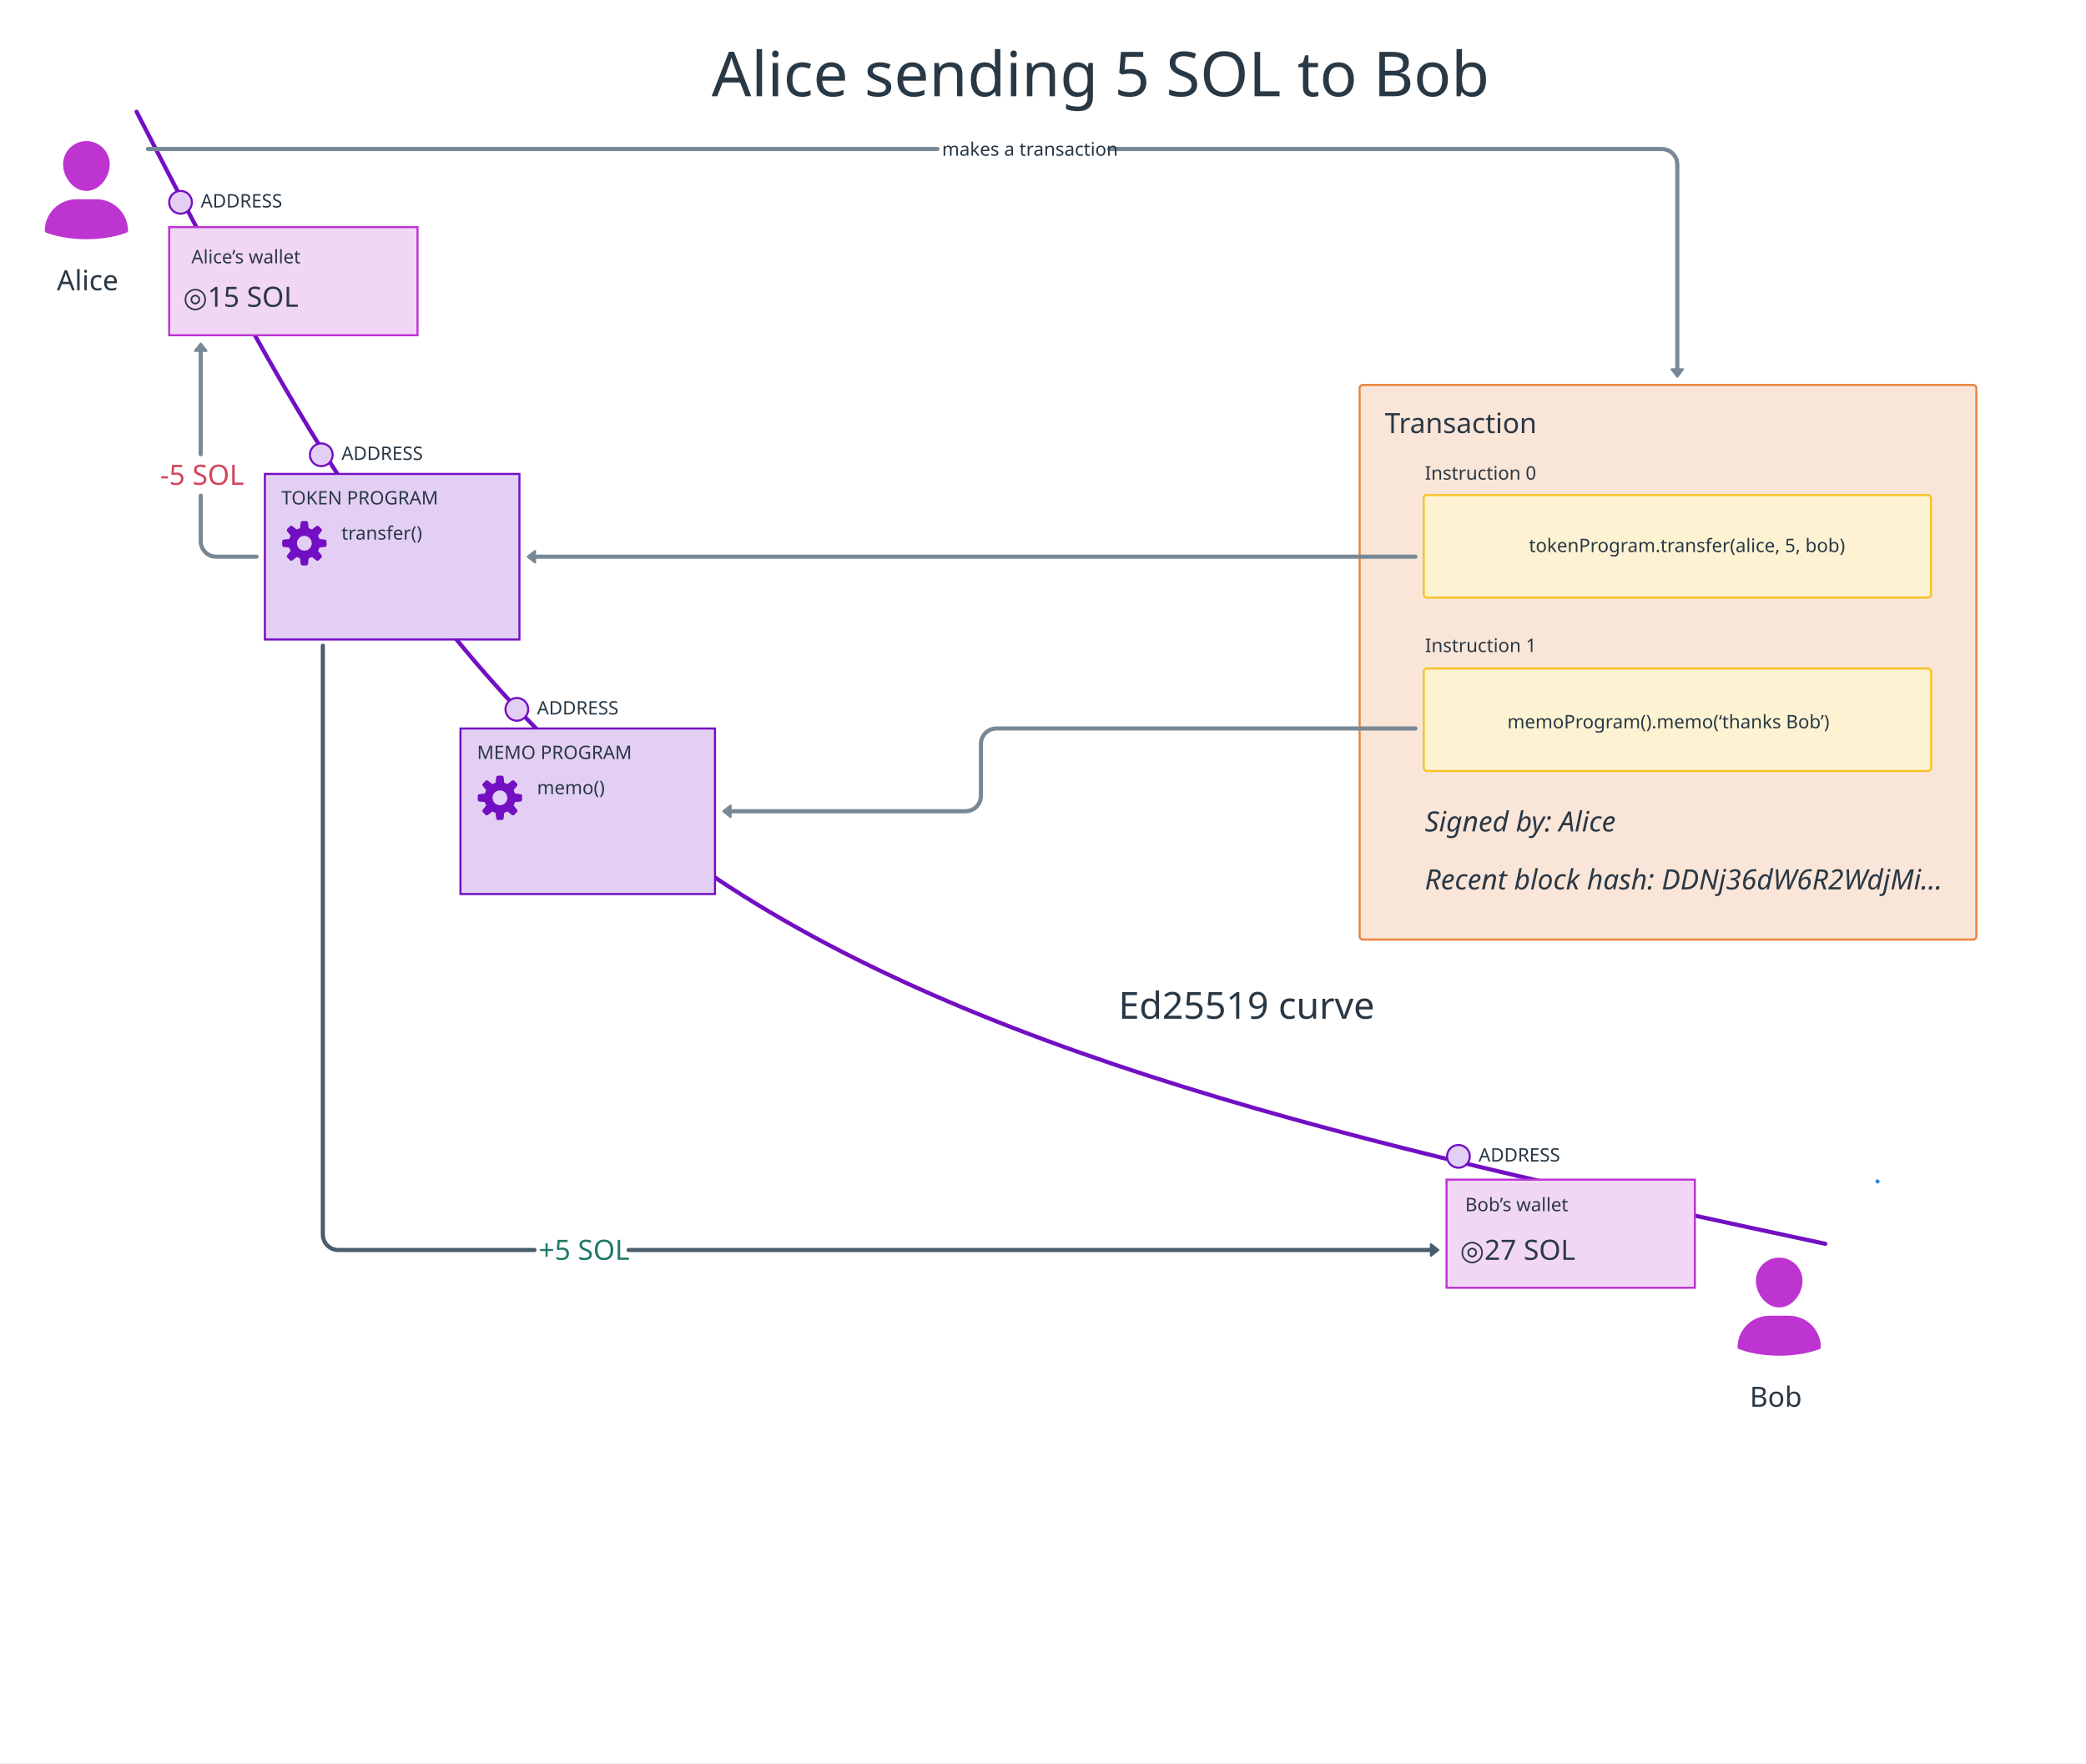
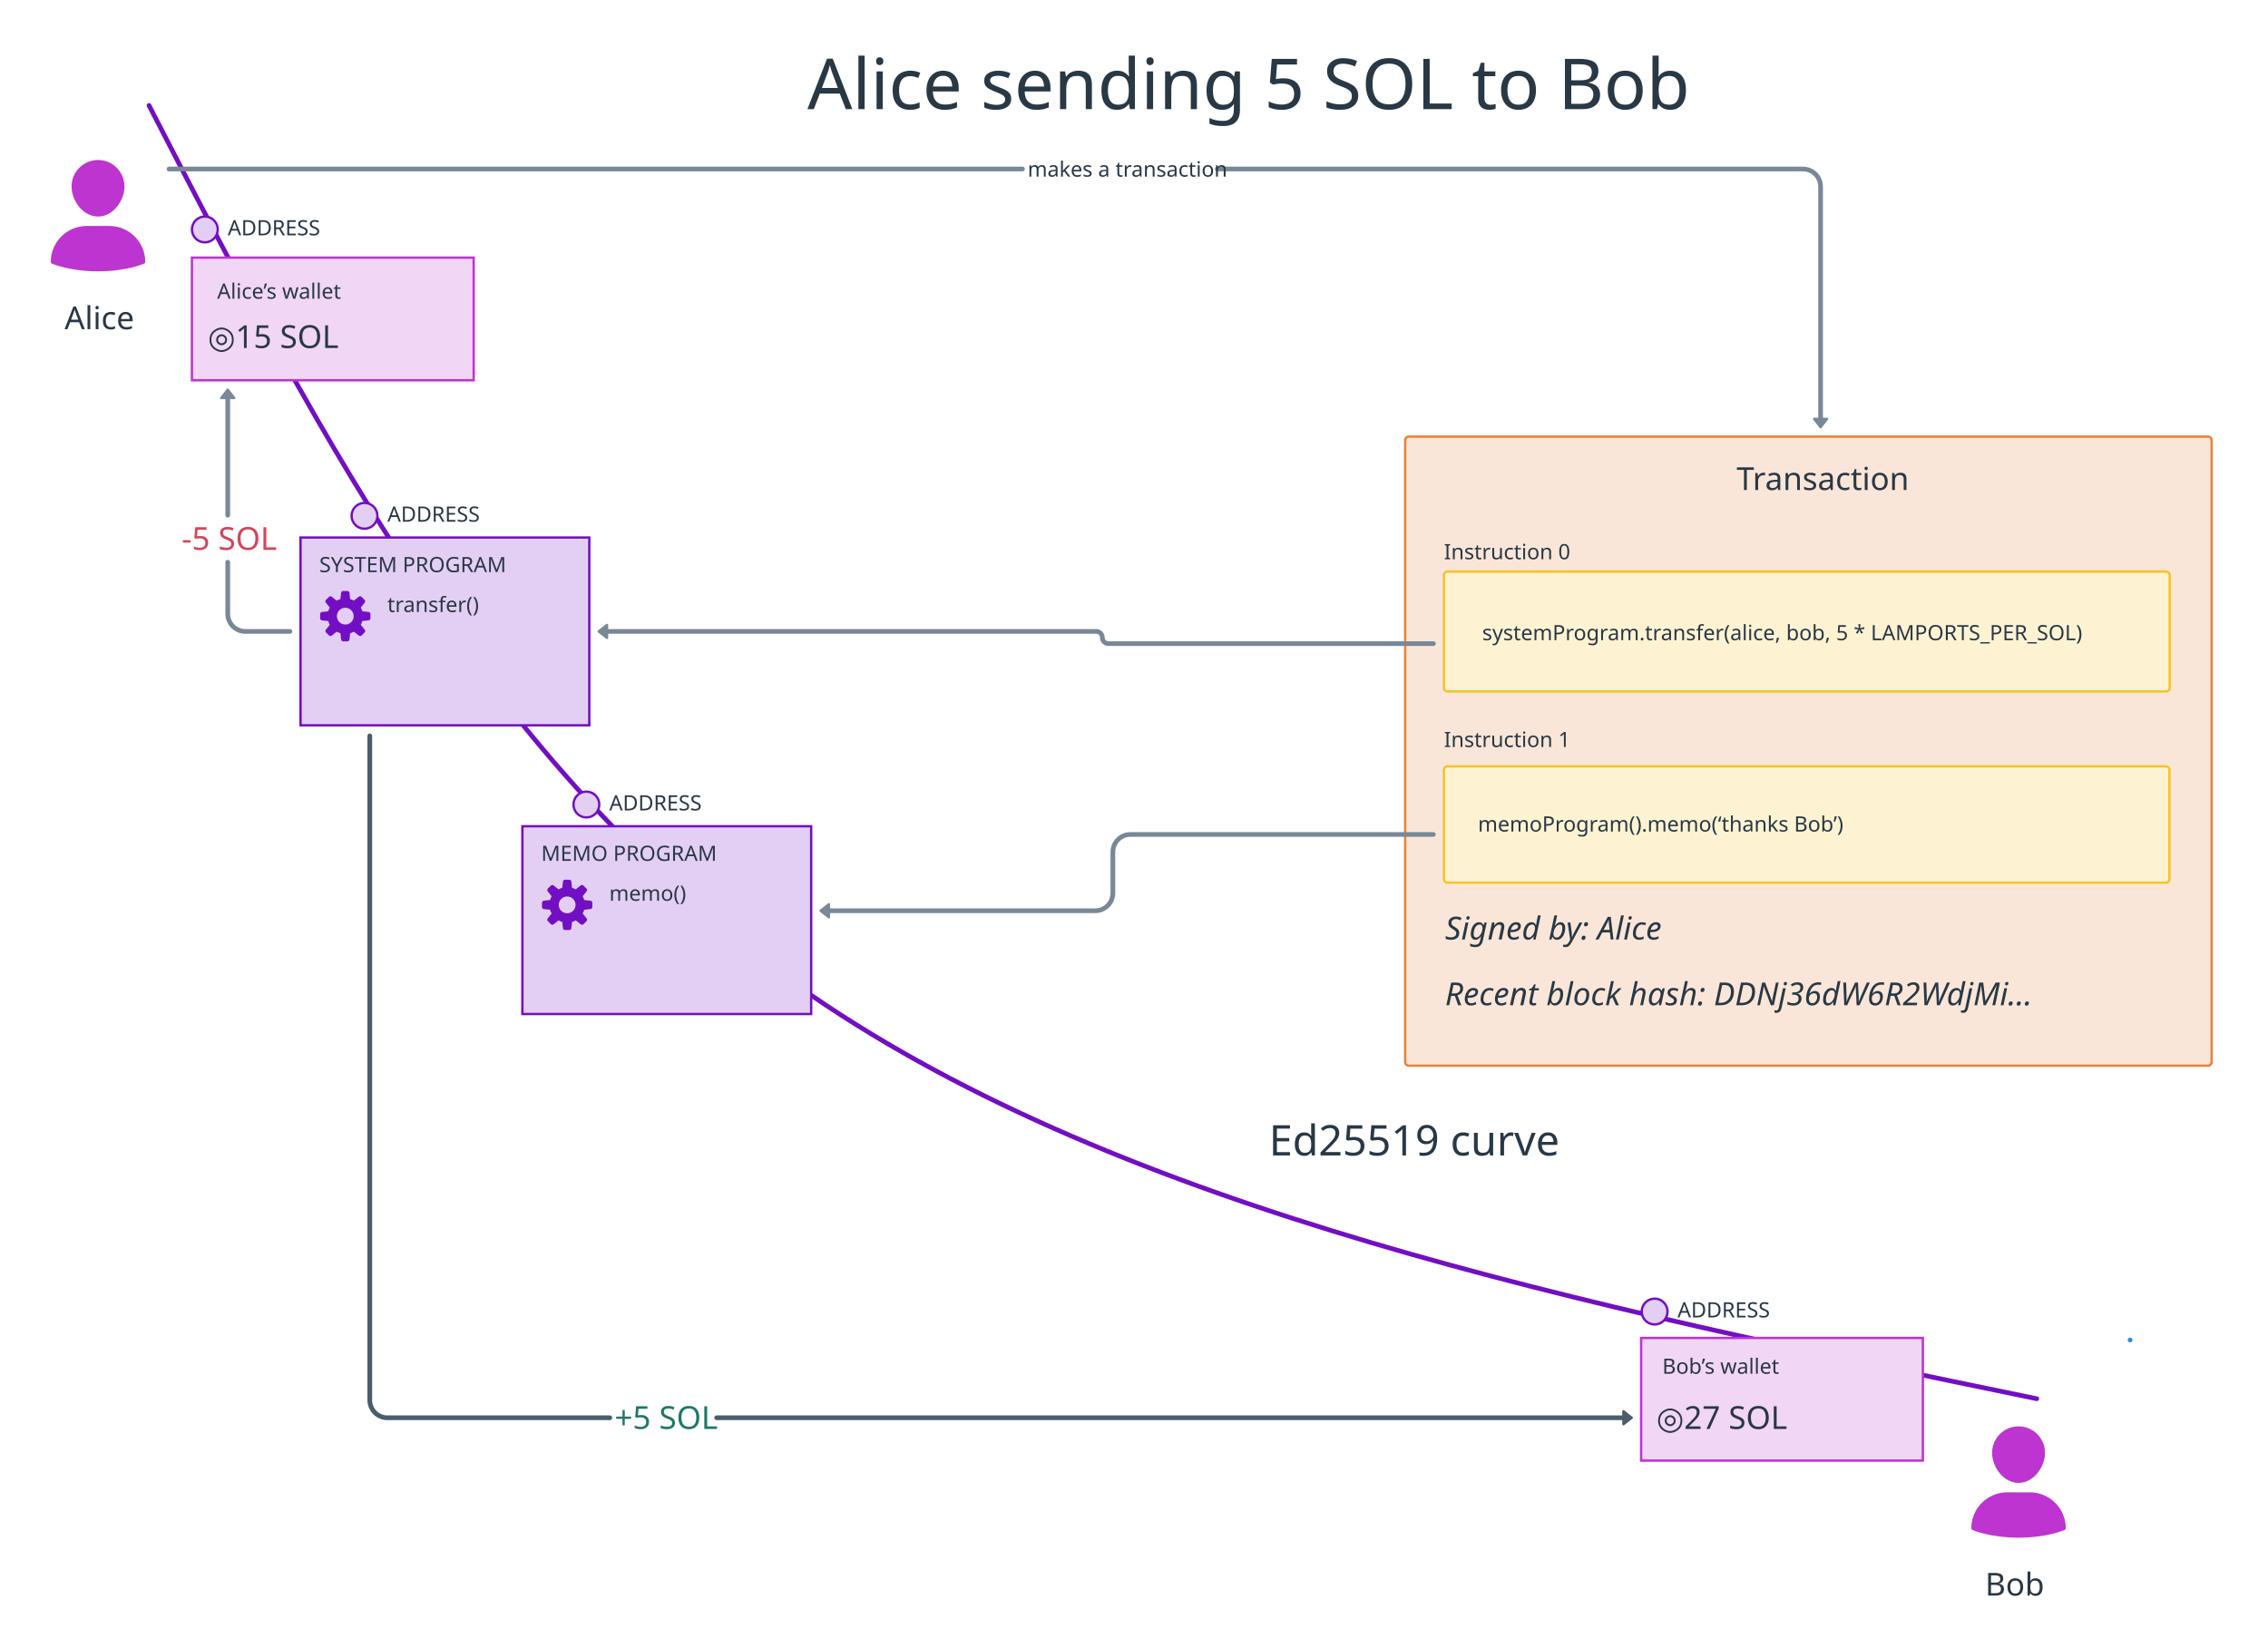
- <svg xmlns="http://www.w3.org/2000/svg" version="1.1" viewBox="264 -1320 2016 1704" width="2016px" height="1704px">
+ <svg xmlns="http://www.w3.org/2000/svg" version="1.1" viewBox="264 -1320 1932 1404" width="1932px" height="1404px">
  <defs>
    <style>@font-face{
    font-family:"DIN Next";
    font-weight: 400;
    src:url("https://whimsical.com/fonts/139e8e25-0eea-4cb4-a5d4-79048803e73d.eot?#iefix");
    src:url("https://whimsical.com/fonts/139e8e25-0eea-4cb4-a5d4-79048803e73d.eot?#iefix") format("eot"),url("https://whimsical.com/fonts/094b15e3-94bd-435b-a595-d40edfde661a.woff2") format("woff2"),url("https://whimsical.com/fonts/7e5fbe11-4858-4bd1-9ec6-a1d9f9d227aa.woff") format("woff"),url("https://whimsical.com/fonts/0f11eff9-9f05-46f5-9703-027c510065d7.ttf") format("truetype"),url("https://whimsical.com/fonts/48b61978-3f30-4274-823c-5cdcd1876918.svg#48b61978-3f30-4274-823c-5cdcd1876918") format("svg");
}
@font-face{
    font-family:"DIN Next";
    font-weight: 400;
    font-style: italic;
    src:url("https://whimsical.com/fonts/df24d5e8-5087-42fd-99b1-b16042d666c8.eot?#iefix");
    src:url("https://whimsical.com/fonts/df24d5e8-5087-42fd-99b1-b16042d666c8.eot?#iefix") format("eot"),url("https://whimsical.com/fonts/46251881-ffe9-4bfb-99c7-d6ce3bebaf3e.woff2") format("woff2"),url("https://whimsical.com/fonts/790ebbf2-62c5-4a32-946f-99d405f9243e.woff") format("woff"),url("https://whimsical.com/fonts/d28199e6-0f4a-42df-97f4-606701c6f75a.ttf") format("truetype"),url("https://whimsical.com/fonts/37a462c0-d86e-492c-b9ab-35e6bd417f6c.svg#37a462c0-d86e-492c-b9ab-35e6bd417f6c") format("svg");
}
@font-face{
    font-weight: 500;
    font-family:"DIN Next";
    src:url("https://whimsical.com/fonts/c5b058fc-55ce-4e06-a175-5c7d9a7e90f4.eot?#iefix");
    src:url("https://whimsical.com/fonts/c5b058fc-55ce-4e06-a175-5c7d9a7e90f4.eot?#iefix") format("eot"),url("https://whimsical.com/fonts/7b29ae40-30ff-4f99-a2b9-cde88669fa2f.woff2") format("woff2"),url("https://whimsical.com/fonts/bf73077c-e354-4562-a085-f4703eb1d653.woff") format("woff"),url("https://whimsical.com/fonts/0ffa6947-5317-4d07-b525-14d08a028821.ttf") format("truetype"),url("https://whimsical.com/fonts/9e423e45-5450-4991-a157-dbe6cf61eb4e.svg#9e423e45-5450-4991-a157-dbe6cf61eb4e") format("svg");
}
@font-face{
    font-family:"DIN Next";
    font-weight: 500;
    font-style: italic;
    src:url("https://whimsical.com/fonts/9897c008-fd65-48a4-afc7-36de2fea97b9.eot?#iefix");
    src:url("https://whimsical.com/fonts/9897c008-fd65-48a4-afc7-36de2fea97b9.eot?#iefix") format("eot"),url("https://whimsical.com/fonts/c7717981-647d-4b76-8817-33062e42d11f.woff2") format("woff2"),url("https://whimsical.com/fonts/b852cd4c-1255-40b1-a2be-73a9105b0155.woff") format("woff"),url("https://whimsical.com/fonts/821b00ad-e741-4e2d-af1a-85594367c8a2.ttf") format("truetype"),url("https://whimsical.com/fonts/d3e3b689-a6b0-45f2-b279-f5e194f87409.svg#d3e3b689-a6b0-45f2-b279-f5e194f87409") format("svg");
}
@font-face{
    font-weight: 700;
    font-family:"DIN Next";
    src:url("https://whimsical.com/fonts/81cd3b08-fd39-4ae3-8d05-9d24709eba84.eot?#iefix");
    src:url("https://whimsical.com/fonts/81cd3b08-fd39-4ae3-8d05-9d24709eba84.eot?#iefix") format("eot"),url("https://whimsical.com/fonts/31704504-4671-47a6-a61e-397f07410d91.woff2") format("woff2"),url("https://whimsical.com/fonts/b8a280da-481f-44a0-8d9c-1bc64bd7227c.woff") format("woff"),url("https://whimsical.com/fonts/276d122a-0fab-447b-9fc0-5d7fb0eafce2.ttf") format("truetype"),url("https://whimsical.com/fonts/8fb8273a-8213-4928-808b-b5bfaf3fd7e9.svg#8fb8273a-8213-4928-808b-b5bfaf3fd7e9") format("svg");
}
@font-face{
    font-family:"DIN Next";
    font-weight: 700;
    font-style: italic;
    src:url("https://whimsical.com/fonts/00cc6df3-ed32-4004-8dd8-1c576600a408.eot?#iefix");
    src:url("https://whimsical.com/fonts/00cc6df3-ed32-4004-8dd8-1c576600a408.eot?#iefix") format("eot"),url("https://whimsical.com/fonts/4132c4c8-680c-4d6d-9251-a2da38503bbd.woff2") format("woff2"),url("https://whimsical.com/fonts/366401fe-6df4-47be-8f55-8a411cff0dd2.woff") format("woff"),url("https://whimsical.com/fonts/dbe4f7ba-fc16-44a6-a577-571620e9edaf.ttf") format("truetype"),url("https://whimsical.com/fonts/f874edca-ee87-4ccf-8b1d-921fbc3c1c36.svg#f874edca-ee87-4ccf-8b1d-921fbc3c1c36") format("svg");
}

@font-face {
    font-family: 'PFDINMonoPro';
    src:url('https://whimsical.com/fonts/PFDINMonoPro-Regular.woff') format('woff');
    font-weight: 400;
}
@font-face {
    font-family: 'PFDINMonoPro';
    src:url('https://whimsical.com/fonts/PFDINMonoPro-Italic.woff') format('woff');
    font-style: italic;
    font-weight: 400;
}
@font-face {
    font-family: 'PFDINMonoPro';
    src:url('https://whimsical.com/fonts/PFDINMonoPro-Bold.woff') format('woff');
    font-weight: 700;
}
@font-face {
    font-family: 'PFDINMonoPro';
    src:url('https://whimsical.com/fonts/PFDINMonoPro-BoldItalic.woff') format('woff');
    font-style: italic;
    font-weight: 700;
}
* {-webkit-font-smoothing: auto; -moz-osx-font-smoothing: auto;}@media print { svg { width: 100%; height: 100%; } }</style>
    <g>
      <filter id="white-fill-shadow" y="-50%" height="200%">
        <feDropShadow dx="0" dy="2" stdDeviation="6" flood-opacity="0.03" flood-color="#000000" />
      </filter>
      <filter id="light-gray-fill-shadow" y="-50%" height="200%">
        <feDropShadow dx="0" dy="2" stdDeviation="6" flood-opacity="0.09" flood-color="#000000" />
      </filter>
      <filter id="yellow-fill-shadow" y="-50%" height="200%">
        <feDropShadow dx="0" dy="2" stdDeviation="6" flood-opacity="0.12" flood-color="#000000" />
      </filter>
      <filter id="fill-shadow" y="-50%" height="200%">
        <feDropShadow dx="0" dy="2" stdDeviation="6" flood-opacity="0.16" flood-color="#000000" />
      </filter>
      <filter id="frame-shadow" y="-50%" height="200%">
        <feDropShadow dx="0" dy="3" stdDeviation="8" flood-opacity="0.06" flood-color="#000000" />
      </filter>
      <filter id="button-shadow" y="-50%" height="200%">
        <feDropShadow dx="0" dy="2" stdDeviation="6" flood-opacity="0.03" flood-color="#000000" />
      </filter>
      <filter id="button-hover-shadow" y="-50%" height="200%">
        <feDropShadow dx="0" dy="2" stdDeviation="6" flood-opacity="0.08" flood-color="#000000" />
      </filter>
      <filter id="badge-shadow" y="-50%" height="200%">
        <feDropShadow dx="0" dy="2" stdDeviation="6" flood-opacity="0.08" flood-color="#000000" />
      </filter>
    </g>
  </defs>
  <g>
-     <rect x="264" y="-1320" width="2016" height="1704" fill="#FFFFFF" filter="url(#frame-shadow)" />
-     <rect x="264" y="-1320" width="2016" height="1704" fill="#FFFFFF" />
-     <svg x="264" y="-1320" width="2016" height="1704" viewBox="264 -1320 2016 1704">
-       <g>
-         <g>
-           <path d="M396,-1212c143.5,278.833 287,557.667 559,740c272,182.333 672.5,268.167 1073,354" fill="none" stroke="#730FC3" stroke-linecap="round" stroke-linejoin="round" stroke-width="4" />
+     <rect x="264" y="-1320" width="1932" height="1404" fill="#FFFFFF" filter="url(#frame-shadow)" />
+     <rect x="264" y="-1320" width="1932" height="1404" fill="#FFFFFF" />
+     <svg x="264" y="-1320" width="1932" height="1404" viewBox="264 -1320 1932 1404">
+       <g>
+         <g>
+           <path d="M390.958,-1230.125c147.972,287.293 296.069,574.479 564.042,758.125c268.025,183.681 655.972,263.783 1044.021,343.798" fill="none" stroke="#730FC3" stroke-linecap="round" stroke-linejoin="round" stroke-width="4" />
        </g>
      </g>
      <g>
        <g class="content">
          <g>
            <g>
              <g>
                <g>
                  <g />
                  <text fill="#293845" hover-props="{}">
                    <tspan x="1345" y="-335.5" font-family="DIN Next, system-ui, sans-serif" font-size="36" font-style="normal" font-weight="normal">Ed25519 curve</tspan>
                  </text>
                </g>
              </g>
            </g>
          </g>
        </g>
      </g>
      <g>
        <g class="content">
          <g>
            <g>
              <g>
                <g>
                  <g />
                  <text fill="#293845" hover-props="{}">
                    <tspan x="445" y="-1065.5" font-family="DIN Next, system-ui, sans-serif" font-size="18" font-style="normal" font-weight="normal">Alice’s wallet</tspan>
                  </text>
                </g>
              </g>
            </g>
          </g>
        </g>
      </g>
      <g>
        <g>
          <g>
            <g>
              <g>
                <g>
                  <g>
                    <g>
                      <g>
                        <g>
                          <rect width="246" height="160" x="520" y="-862" stroke="#730FC3" stroke-width="2" fill="#e3cff3" />
                        </g>
                      </g>
                      <g>
                        <g class="content">
                          <g>
                            <g>
                              <g>
                                <g>
                                  <g />
                                  <text fill="#293845" hover-props="{}">
-                                     <tspan x="536" y="-832.5" font-family="DIN Next, system-ui, sans-serif" font-size="18" font-style="normal" font-weight="normal">TOKEN PROGRAM</tspan>
+                                     <tspan x="536" y="-832.5" font-family="DIN Next, system-ui, sans-serif" font-size="18" font-style="normal" font-weight="normal">SYSTEM PROGRAM</tspan>
                                  </text>
                                </g>
                              </g>
                            </g>
                          </g>
                        </g>
                      </g>
                    </g>
                  </g>
                  <g>
                    <g>
                      <g transform="translate(536.6833 -816.45) rotate(0 21.45 21.45)">
                        <svg id="sdef6c546-51b2-4d14-bac0-9a5993538058" width="42.9" height="42.9" viewBox="0 0 12 12" data-icon-name="cogwheel" data-icon-partition="g12-1" data-icon-color="#730FC3">
                          <style>#sdef6c546-51b2-4d14-bac0-9a5993538058 *[fill='#444444'], #sdef6c546-51b2-4d14-bac0-9a5993538058 *[fill='#444'] {fill:#730FC3;}#sdef6c546-51b2-4d14-bac0-9a5993538058 *[stroke='#444444'], #sdef6c546-51b2-4d14-bac0-9a5993538058 *[stroke='#444'] {stroke:#730FC3;}</style>
                          <g>
                            <path d="M11.555,5l-1.486-.165a4.223,4.223,0,0,0-.37-.893l.934-1.168a.5.5,0,0,0-.037-.666L9.889,1.4a.5.5,0,0,0-.666-.037L8.055,2.3a4.223,4.223,0,0,0-.893-.37L7,.445A.5.5,0,0,0,6.5,0h-1A.5.5,0,0,0,5,.445L4.838,1.931a4.223,4.223,0,0,0-.893.37L2.777,1.367a.5.5,0,0,0-.666.037L1.4,2.111a.5.5,0,0,0-.037.666L2.3,3.945a4.223,4.223,0,0,0-.37.893L.445,5A.5.5,0,0,0,0,5.5v1A.5.5,0,0,0,.445,7l1.486.165a4.223,4.223,0,0,0,.37.893L1.367,9.223a.5.5,0,0,0,.037.666l.707.707a.5.5,0,0,0,.666.037L3.945,9.7a4.223,4.223,0,0,0,.893.37L5,11.555A.5.5,0,0,0,5.5,12h1a.5.5,0,0,0,.5-.445l.165-1.486a4.223,4.223,0,0,0,.893-.37l1.168.934a.5.5,0,0,0,.666-.037l.707-.707a.5.5,0,0,0,.037-.666L9.7,8.055a4.223,4.223,0,0,0,.37-.893L11.555,7A.5.5,0,0,0,12,6.5v-1A.5.5,0,0,0,11.555,5ZM6,8A2,2,0,1,1,8,6,2,2,0,0,1,6,8Z" fill="#444" />
                          </g>
                        </svg>
                      </g>
                    </g>
                  </g>
                  <g>
                    <g class="content">
                      <g>
                        <g>
                          <g>
                            <g>
                              <g />
                              <text fill="#293845" hover-props="{}">
                                <tspan x="594" y="-798.5" font-family="DIN Next, system-ui, sans-serif" font-size="18" font-style="normal" font-weight="normal">transfer()</tspan>
                              </text>
                            </g>
                          </g>
                        </g>
                      </g>
                    </g>
                  </g>
                </g>
              </g>
            </g>
          </g>
          <g>
            <g>
              <g>
                <g class="content">
                  <g>
                    <g>
                      <g>
                        <g>
                          <g />
                          <text fill="#293845" hover-props="{}">
                            <tspan x="594" y="-875.5" font-family="DIN Next, system-ui, sans-serif" font-size="18" font-style="normal" font-weight="normal">ADDRESS</tspan>
                          </text>
                        </g>
                      </g>
                    </g>
                  </g>
                </g>
              </g>
              <g>
                <g>
                  <ellipse stroke="#730FC3" stroke-width="2" fill="#e3cff3" cx="574.5" cy="-880.5" rx="11" ry="11" />
                </g>
              </g>
            </g>
          </g>
        </g>
      </g>
      <g>
        <g>
          <rect width="240" height="104.5" x="1662" y="-180" stroke="#BD34D1" stroke-width="2" fill="#f2d6f6" />
        </g>
        <g>
          <g>
            <g class="content">
              <g>
                <g>
                  <g>
                    <g>
                      <g />
                      <text fill="#293845" hover-props="{}">
                        <tspan x="1675" y="-102.5" font-family="DIN Next, system-ui, sans-serif" font-size="27" font-style="normal" font-weight="normal">◎27 SOL</tspan>
                      </text>
                    </g>
                  </g>
                </g>
              </g>
            </g>
          </g>
          <g>
            <g class="content">
              <g>
                <g>
                  <g>
                    <g>
                      <g />
                      <text fill="#293845" hover-props="{}">
                        <tspan x="1680" y="-149.5" font-family="DIN Next, system-ui, sans-serif" font-size="18" font-style="normal" font-weight="normal">Bob’s wallet</tspan>
                      </text>
                    </g>
                  </g>
                </g>
              </g>
            </g>
          </g>
        </g>
      </g>
      <g>
        <g>
          <g>
            <g class="content">
              <g>
                <g>
                  <g>
                    <g>
                      <g />
                      <text fill="#293845" hover-props="{}">
                        <tspan x="1693" y="-197.5" font-family="DIN Next, system-ui, sans-serif" font-size="18" font-style="normal" font-weight="normal">ADDRESS</tspan>
                      </text>
                    </g>
                  </g>
                </g>
              </g>
            </g>
          </g>
          <g>
            <g>
              <ellipse stroke="#730FC3" stroke-width="2" fill="#e3cff3" cx="1673.5" cy="-202.5" rx="11" ry="11" />
            </g>
          </g>
        </g>
      </g>
      <g>
        <g class="content">
          <g>
            <g>
              <g>
                <g>
                  <g />
                  <text fill="#293845" hover-props="{}">
-                     <tspan x="951.778" y="-1227" font-family="DIN Next, system-ui, sans-serif" font-size="60" font-style="normal" font-weight="normal">Alice sending 5 SOL to Bob</tspan>
+                     <tspan x="951.792" y="-1227" font-family="DIN Next, system-ui, sans-serif" font-size="60" font-style="normal" font-weight="normal">Alice sending 5 SOL to Bob</tspan>
                  </text>
                </g>
              </g>
            </g>
          </g>
        </g>
      </g>
      <g>
        <g>
          <g>
            <g>
              <rect width="240" height="104.5" x="427.5" y="-1100.5" stroke="#BD34D1" stroke-width="2" fill="#f2d6f6" />
            </g>
            <g>
              <g>
                <g class="content">
                  <g>
                    <g>
                      <g>
                        <g>
                          <g />
                          <text fill="#293845" hover-props="{}">
                            <tspan x="441" y="-1023.5" font-family="DIN Next, system-ui, sans-serif" font-size="27" font-style="normal" font-weight="normal">◎15 SOL</tspan>
                          </text>
                        </g>
                      </g>
                    </g>
                  </g>
                </g>
              </g>
            </g>
          </g>
          <g>
            <g class="content">
              <g>
                <g>
                  <g>
                    <g>
                      <g />
                      <text fill="#293845" hover-props="{}">
                        <tspan x="458" y="-1119.5" font-family="DIN Next, system-ui, sans-serif" font-size="18" font-style="normal" font-weight="normal">ADDRESS</tspan>
                      </text>
                    </g>
                  </g>
                </g>
              </g>
            </g>
          </g>
          <g>
            <g>
              <ellipse stroke="#730FC3" stroke-width="2" fill="#e3cff3" cx="438.5" cy="-1124.5" rx="11" ry="11" />
            </g>
          </g>
        </g>
      </g>
      <g>
        <g>
          <g>
            <g>
              <g>
                <g>
                  <g>
                    <g>
                      <g>
                        <g>
                          <rect width="246" height="160" x="709" y="-616" stroke="#730FC3" stroke-width="2" fill="#e3cff3" />
                        </g>
                      </g>
                      <g>
                        <g class="content">
                          <g>
                            <g>
                              <g>
                                <g>
                                  <g />
                                  <text fill="#293845" hover-props="{}">
                                    <tspan x="725" y="-586.5" font-family="DIN Next, system-ui, sans-serif" font-size="18" font-style="normal" font-weight="normal">MEMO PROGRAM</tspan>
                                  </text>
                                </g>
                              </g>
                            </g>
                          </g>
                        </g>
                      </g>
                    </g>
                  </g>
                  <g>
                    <g>
                      <g transform="translate(725.6833 -570.45) rotate(0 21.45 21.45)">
                        <svg id="sb3e3cc68-5588-461c-8104-20c100348395" width="42.9" height="42.9" viewBox="0 0 12 12" data-icon-name="cogwheel" data-icon-partition="g12-1" data-icon-color="#730FC3">
                          <style>#sb3e3cc68-5588-461c-8104-20c100348395 *[fill='#444444'], #sb3e3cc68-5588-461c-8104-20c100348395 *[fill='#444'] {fill:#730FC3;}#sb3e3cc68-5588-461c-8104-20c100348395 *[stroke='#444444'], #sb3e3cc68-5588-461c-8104-20c100348395 *[stroke='#444'] {stroke:#730FC3;}</style>
                          <g>
                            <path d="M11.555,5l-1.486-.165a4.223,4.223,0,0,0-.37-.893l.934-1.168a.5.5,0,0,0-.037-.666L9.889,1.4a.5.5,0,0,0-.666-.037L8.055,2.3a4.223,4.223,0,0,0-.893-.37L7,.445A.5.5,0,0,0,6.5,0h-1A.5.5,0,0,0,5,.445L4.838,1.931a4.223,4.223,0,0,0-.893.37L2.777,1.367a.5.5,0,0,0-.666.037L1.4,2.111a.5.5,0,0,0-.037.666L2.3,3.945a4.223,4.223,0,0,0-.37.893L.445,5A.5.5,0,0,0,0,5.5v1A.5.5,0,0,0,.445,7l1.486.165a4.223,4.223,0,0,0,.37.893L1.367,9.223a.5.5,0,0,0,.037.666l.707.707a.5.5,0,0,0,.666.037L3.945,9.7a4.223,4.223,0,0,0,.893.37L5,11.555A.5.5,0,0,0,5.5,12h1a.5.5,0,0,0,.5-.445l.165-1.486a4.223,4.223,0,0,0,.893-.37l1.168.934a.5.5,0,0,0,.666-.037l.707-.707a.5.5,0,0,0,.037-.666L9.7,8.055a4.223,4.223,0,0,0,.37-.893L11.555,7A.5.5,0,0,0,12,6.5v-1A.5.5,0,0,0,11.555,5ZM6,8A2,2,0,1,1,8,6,2,2,0,0,1,6,8Z" fill="#444" />
                          </g>
                        </svg>
                      </g>
                    </g>
                  </g>
                  <g>
                    <g class="content">
                      <g>
                        <g>
                          <g>
                            <g>
                              <g />
                              <text fill="#293845" hover-props="{}">
                                <tspan x="783" y="-552.5" font-family="DIN Next, system-ui, sans-serif" font-size="18" font-style="normal" font-weight="normal">memo()</tspan>
                              </text>
                            </g>
                          </g>
                        </g>
                      </g>
                    </g>
                  </g>
                </g>
              </g>
            </g>
          </g>
          <g>
            <g>
              <g>
                <g class="content">
                  <g>
                    <g>
                      <g>
                        <g>
                          <g />
                          <text fill="#293845" hover-props="{}">
                            <tspan x="783" y="-629.5" font-family="DIN Next, system-ui, sans-serif" font-size="18" font-style="normal" font-weight="normal">ADDRESS</tspan>
                          </text>
                        </g>
                      </g>
                    </g>
                  </g>
                </g>
              </g>
              <g>
                <g>
                  <ellipse stroke="#730FC3" stroke-width="2" fill="#e3cff3" cx="763.5" cy="-634.5" rx="11" ry="11" />
                </g>
              </g>
            </g>
          </g>
        </g>
      </g>
      <g>
        <g>
          <g>
            <g>
-               <rect x="1578" y="-948" width="596" height="536" rx="3" ry="3" fill="#fae6d8" />
-               <rect y="-948" rx="3" stroke="#E8833A" fill="none" stroke-linejoin="round" width="596" stroke-linecap="round" stroke-width="2" x="1578" ry="3" height="536" />
+               <rect x="1461" y="-948" width="687" height="536" rx="3" ry="3" fill="#fae6d8" />
+               <rect y="-948" rx="3" stroke="#E8833A" fill="none" stroke-linejoin="round" width="687" stroke-linecap="round" stroke-width="2" x="1461" ry="3" height="536" />
            </g>
            <g>
              <g>
                <g class="content">
                  <g>
                    <g>
                      <g>
                        <g>
                          <g />
                          <text fill="#293845" hover-props="{}">
-                             <tspan x="1602.303" y="-901.5" font-family="DIN Next, system-ui, sans-serif" font-size="27" font-style="normal" font-weight="normal">Transaction</tspan>
+                             <tspan x="1743.307" y="-902.5" font-family="DIN Next, system-ui, sans-serif" font-size="27" font-style="normal" font-weight="normal">Transaction</tspan>
                          </text>
                        </g>
                      </g>
                    </g>
                  </g>
                </g>
              </g>
              <g>
                <g>
-                   <rect x="1639.935" y="-841.561" width="490.323" height="99.09" rx="3" ry="3" fill="#fdf3d3" />
-                   <rect y="-841.561" rx="3" stroke="#F7C325" fill="none" stroke-linejoin="round" width="490.323" stroke-linecap="round" stroke-width="2" x="1639.935" ry="3" height="99.09" />
+                   <rect x="1494" y="-833" width="618.258" height="102.153" rx="3" ry="3" fill="#fdf3d3" />
+                   <rect y="-833" rx="3" stroke="#F7C325" fill="none" stroke-linejoin="round" width="618.258" stroke-linecap="round" stroke-width="2" x="1494" ry="3" height="102.153" />
                </g>
                <g>
                  <g>
                    <g class="content">
                      <g>
                        <g>
                          <g>
                            <g>
                              <g />
                              <text fill="#293845" hover-props="{}">
-                                 <tspan x="1741.65" y="-786.5" font-family="DIN Next, system-ui, sans-serif" font-size="18" font-style="normal" font-weight="normal">tokenProgram.transfer(alice, 5, bob)</tspan>
+                                 <tspan x="1526.598" y="-774.5" font-family="DIN Next, system-ui, sans-serif" font-size="18" font-style="normal" font-weight="normal">systemProgram.transfer(alice, bob, 5 * LAMPORTS_PER_SOL)</tspan>
                              </text>
                            </g>
                          </g>
                        </g>
                      </g>
                    </g>
                  </g>
                </g>
              </g>
              <g>
                <g>
-                   <rect x="1640" y="-674" width="490.323" height="99.09" rx="3" ry="3" fill="#fdf3d3" />
-                   <rect y="-674" rx="3" stroke="#F7C325" fill="none" stroke-linejoin="round" width="490.323" stroke-linecap="round" stroke-width="2" x="1640" ry="3" height="99.09" />
+                   <rect x="1494" y="-667" width="618" height="99.09" rx="3" ry="3" fill="#fdf3d3" />
+                   <rect y="-667" rx="3" stroke="#F7C325" fill="none" stroke-linejoin="round" width="618" stroke-linecap="round" stroke-width="2" x="1494" ry="3" height="99.09" />
                </g>
                <g>
                  <g>
                    <g class="content">
                      <g>
                        <g>
                          <g>
                            <g>
                              <g />
                              <text fill="#293845" hover-props="{}">
-                                 <tspan x="1720.774" y="-616.185" font-family="DIN Next, system-ui, sans-serif" font-size="18" font-style="normal" font-weight="normal">memoProgram().memo(‘thanks Bob’)</tspan>
+                                 <tspan x="1523" y="-611.5" font-family="DIN Next, system-ui, sans-serif" font-size="18" font-style="normal" font-weight="normal">memoProgram().memo(‘thanks Bob’)</tspan>
                              </text>
                            </g>
                          </g>
                        </g>
                      </g>
                    </g>
                  </g>
                </g>
              </g>
              <g>
                <g class="content">
                  <g>
                    <g>
                      <g>
                        <g>
                          <g />
                          <text fill="#293845" hover-props="{}">
-                             <tspan x="1641" y="-856.5" font-family="DIN Next, system-ui, sans-serif" font-size="18" font-style="normal" font-weight="normal">Instruction 0</tspan>
+                             <tspan x="1494" y="-843.5" font-family="DIN Next, system-ui, sans-serif" font-size="18" font-style="normal" font-weight="normal">Instruction 0</tspan>
                          </text>
                        </g>
                      </g>
                    </g>
                  </g>
                </g>
              </g>
              <g>
                <g class="content">
                  <g>
                    <g>
                      <g>
                        <g>
                          <g />
                          <text fill="#293845" hover-props="{}">
-                             <tspan x="1641.226" y="-689.908" font-family="DIN Next, system-ui, sans-serif" font-size="18" font-style="normal" font-weight="normal">Instruction 1</tspan>
+                             <tspan x="1494" y="-683.5" font-family="DIN Next, system-ui, sans-serif" font-size="18" font-style="normal" font-weight="normal">Instruction 1</tspan>
                          </text>
                        </g>
                      </g>
                    </g>
                  </g>
                </g>
              </g>
              <g>
                <g class="content">
                  <g>
                    <g>
                      <g>
                        <g id="12/VyLZ/-1">
                          <g>
                            <g />
                            <text fill="#293845" hover-props="{}">
-                               <tspan x="1641" y="-516.5" font-family="DIN Next, system-ui, sans-serif" font-size="27" font-style="italic" font-weight="normal">Signed by: Alice</tspan>
+                               <tspan x="1495" y="-519.5" font-family="DIN Next, system-ui, sans-serif" font-size="27" font-style="italic" font-weight="normal">Signed by: Alice</tspan>
                            </text>
                          </g>
                        </g>
                      </g>
                    </g>
                  </g>
                </g>
              </g>
              <g>
                <g class="content">
                  <g>
                    <g>
                      <g>
                        <g id="12/VyLZ/-1">
                          <g>
                            <g />
                            <text fill="#293845" hover-props="{}">
-                               <tspan x="1641" y="-460.5" font-family="DIN Next, system-ui, sans-serif" font-size="27" font-style="italic" font-weight="normal">Recent block hash: DDNj36dW6R2WdjMi... </tspan>
+                               <tspan x="1495" y="-463.5" font-family="DIN Next, system-ui, sans-serif" font-size="27" font-style="italic" font-weight="normal">Recent block hash: DDNj36dW6R2WdjMi... </tspan>
                            </text>
                          </g>
                        </g>
                      </g>
                    </g>
                  </g>
                </g>
              </g>
            </g>
          </g>
        </g>
      </g>
      <g>
        <g>
          <g>
            <g>
              <g transform="translate(1932 -108) rotate(0 51.5 51.5)">
                <svg id="s6e9013bb-185e-4a24-883e-62d5ccabe311" width="103" height="103" viewBox="0 0 64 64" data-icon-name="single-02" data-icon-partition="g64-8" data-icon-color="#BD34D1">
                  <style>#s6e9013bb-185e-4a24-883e-62d5ccabe311 *[fill='#444444'], #s6e9013bb-185e-4a24-883e-62d5ccabe311 *[fill='#444'] {fill:#BD34D1;}#s6e9013bb-185e-4a24-883e-62d5ccabe311 *[stroke='#444444'], #s6e9013bb-185e-4a24-883e-62d5ccabe311 *[stroke='#444'] {stroke:#BD34D1;}</style>
                  <g>
                    <path d="M38,37H26A19.021,19.021,0,0,0,7,56a1,1,0,0,0,.594.914C7.97,57.081,16.961,61,32,61s24.03-3.919,24.406-4.086A1,1,0,0,0,57,56,19.021,19.021,0,0,0,38,37Z" fill="#444" />
                    <path data-color="color-2" d="M32,32c8.013,0,14-8.412,14-15.933a14,14,0,1,0-28,0C18,23.588,23.987,32,32,32Z" fill="#444" />
                  </g>
                </svg>
              </g>
            </g>
          </g>
          <g>
            <g class="content">
              <g>
                <g>
                  <g>
                    <g>
                      <g />
                      <text fill="#293845" hover-props="{}">
                        <tspan x="1955" y="39.5" font-family="DIN Next, system-ui, sans-serif" font-size="27" font-style="normal" font-weight="normal">Bob</tspan>
                      </text>
                    </g>
                  </g>
                </g>
              </g>
            </g>
          </g>
        </g>
      </g>
      <g>
        <g>
-           <path d="M576,-696v569c0,8.284 6.716,15 15,15h189.5M871.5,-112h778.5" fill="none" stroke="#4B5C6B" stroke-linecap="round" stroke-linejoin="round" stroke-width="4" />
+           <path d="M579,-693v566c0,8.284 6.716,15 15,15h189.5M874.5,-112h775.5" fill="none" stroke="#4B5C6B" stroke-linecap="round" stroke-linejoin="round" stroke-width="4" />
          <polygon points="1646.908,-117.541 1654,-112 1646.908,-106.459" fill="#4B5C6B" stroke="#4B5C6B" stroke-width="2" stroke-linecap="round" stroke-linejoin="round" />
          <g class="content">
            <g>
              <g>
                <g>
                  <g>
                    <g />
                    <text fill="#207868" hover-props="{}">
-                       <tspan x="784.528" y="-102.5" font-family="DIN Next, system-ui, sans-serif" font-size="27" font-style="normal" font-weight="normal">+5 SOL</tspan>
+                       <tspan x="787.529" y="-102.5" font-family="DIN Next, system-ui, sans-serif" font-size="27" font-style="normal" font-weight="normal">+5 SOL</tspan>
                    </text>
                  </g>
                </g>
              </g>
            </g>
          </g>
        </g>
      </g>
      <g>
        <g>
-           <path d="M512,-782h-39c-8.284,0 -15,-6.716 -15,-15v-44M458,-881v-103" fill="none" stroke="#788896" stroke-linecap="round" stroke-linejoin="round" stroke-width="4" />
+           <path d="M511,-782h-38c-8.284,0 -15,-6.716 -15,-15v-44M458,-881v-103" fill="none" stroke="#788896" stroke-linecap="round" stroke-linejoin="round" stroke-width="4" />
          <polygon points="452.459,-980.908 458,-988 463.541,-980.908" fill="#788896" stroke="#788896" stroke-width="2" stroke-linecap="round" stroke-linejoin="round" />
          <g class="content">
            <g>
              <g>
                <g>
                  <g>
                    <g />
                    <text fill="#D3455B" hover-props="{}">
-                       <tspan x="418.715" y="-851.5" font-family="DIN Next, system-ui, sans-serif" font-size="27" font-style="normal" font-weight="normal">-5 SOL</tspan>
+                       <tspan x="418.716" y="-851.5" font-family="DIN Next, system-ui, sans-serif" font-size="27" font-style="normal" font-weight="normal">-5 SOL</tspan>
                    </text>
                  </g>
                </g>
              </g>
            </g>
          </g>
        </g>
      </g>
      <g>
        <g>
          <g>
            <g>
              <g transform="translate(296 -1187) rotate(0 51.5 51.5)">
                <svg id="saa0ebe3b-a1f6-4d56-9e17-d728908deac0" width="103" height="103" viewBox="0 0 64 64" data-icon-name="single-02" data-icon-partition="g64-8" data-icon-color="#BD34D1">
                  <style>#saa0ebe3b-a1f6-4d56-9e17-d728908deac0 *[fill='#444444'], #saa0ebe3b-a1f6-4d56-9e17-d728908deac0 *[fill='#444'] {fill:#BD34D1;}#saa0ebe3b-a1f6-4d56-9e17-d728908deac0 *[stroke='#444444'], #saa0ebe3b-a1f6-4d56-9e17-d728908deac0 *[stroke='#444'] {stroke:#BD34D1;}</style>
                  <g>
                    <path d="M38,37H26A19.021,19.021,0,0,0,7,56a1,1,0,0,0,.594.914C7.97,57.081,16.961,61,32,61s24.03-3.919,24.406-4.086A1,1,0,0,0,57,56,19.021,19.021,0,0,0,38,37Z" fill="#444" />
                    <path data-color="color-2" d="M32,32c8.013,0,14-8.412,14-15.933a14,14,0,1,0-28,0C18,23.588,23.987,32,32,32Z" fill="#444" />
                  </g>
                </svg>
              </g>
            </g>
          </g>
          <g>
            <g class="content">
              <g>
                <g>
                  <g>
                    <g>
                      <g />
                      <text fill="#293845" hover-props="{}">
                        <tspan x="319" y="-1039.5" font-family="DIN Next, system-ui, sans-serif" font-size="27" font-style="normal" font-weight="normal">Alice</tspan>
                      </text>
                    </g>
                  </g>
                </g>
              </g>
            </g>
          </g>
        </g>
      </g>
      <g>
        <g>
-           <path d="M1885,-960v-201c0,-8.284 -6.716,-15 -15,-15h-534M1170,-1176h-763" fill="none" stroke="#788896" stroke-linecap="round" stroke-linejoin="round" stroke-width="4" />
-           <polygon points="1890.541,-963.092 1885,-956 1879.459,-963.092" fill="#788896" stroke="#788896" stroke-width="2" stroke-linecap="round" stroke-linejoin="round" />
+           <path d="M1814.874,-960l0,-201c0,-8.284 -6.716,-15 -15,-15h-498.874M1135,-1176h-727" fill="none" stroke="#788896" stroke-linecap="round" stroke-linejoin="round" stroke-width="4" />
+           <polygon points="1820.415,-963.092 1814.874,-956 1809.333,-963.092" fill="#788896" stroke="#788896" stroke-width="2" stroke-linecap="round" stroke-linejoin="round" />
          <g class="content">
            <g>
              <g>
                <g>
                  <g>
                    <g />
                    <text fill="#293845" hover-props="{}">
-                       <tspan x="1174.393" y="-1169.5" font-family="DIN Next, system-ui, sans-serif" font-size="18" font-style="normal" font-weight="normal">makes a transaction</tspan>
+                       <tspan x="1139.398" y="-1169.5" font-family="DIN Next, system-ui, sans-serif" font-size="18" font-style="normal" font-weight="normal">makes a transaction</tspan>
                    </text>
                  </g>
                </g>
              </g>
            </g>
          </g>
        </g>
      </g>
      <g>
        <g class="content">
          <g>
            <g>
              <g>
                <g>
                  <g />
                  <text fill="#293845" hover-props="{}">
                    <tspan x="449" y="-1065.5" font-family="DIN Next, system-ui, sans-serif" font-size="18" font-style="normal" font-weight="normal">Alice’s wallet</tspan>
                  </text>
                </g>
              </g>
            </g>
          </g>
        </g>
      </g>
      <g>
        <g>
-           <line stroke="#788896" fill="none" stroke-linejoin="round" y1="-782" stroke-linecap="round" stroke-width="4" x1="1631.935" y2="-782" x2="778" />
+           <path d="M1485,-771.599h-276.799c-2.872,0 -5.201,-2.328 -5.201,-5.201v0c0,-2.872 -2.328,-5.201 -5.201,-5.201h-419.799" fill="none" stroke="#788896" stroke-linecap="round" stroke-linejoin="round" stroke-width="4" />
          <polygon points="781.092,-776.459 774,-782 781.092,-787.541" fill="#788896" stroke="#788896" stroke-width="2" stroke-linecap="round" stroke-linejoin="round" />
        </g>
      </g>
      <g>
        <g>
-           <path d="M1632,-616h-405c-8.284,0 -15,6.716 -15,15v50c0,8.284 -6.716,15 -15,15h-230" fill="none" stroke="#788896" stroke-linecap="round" stroke-linejoin="round" stroke-width="4" />
-           <polygon points="970.092,-530.459 963,-536 970.092,-541.541" fill="#788896" stroke="#788896" stroke-width="2" stroke-linecap="round" stroke-linejoin="round" />
-         </g>
+           <path d="M1485,-609h-258c-8.284,0 -15,6.716 -15,15v35c0,8.284 -6.716,15 -15,15h-230" fill="none" stroke="#788896" stroke-linecap="round" stroke-linejoin="round" stroke-width="4" />
+           <polygon points="970.092,-538.459 963,-544 970.092,-549.541" fill="#788896" stroke="#788896" stroke-width="2" stroke-linecap="round" stroke-linejoin="round" />
+         </g>
+       </g>
+       <g>
+         <path d="M2078.522,-178.259z" fill="none" stroke="#2C88D9" stroke-linecap="round" stroke-linejoin="round" stroke-width="4" />
      </g>
    </svg>
    <g />
  </g>
-   <g>
-     <path d="M2078.522,-178.259z" fill="none" stroke="#2C88D9" stroke-linecap="round" stroke-linejoin="round" stroke-width="4" />
-   </g>
</svg>
